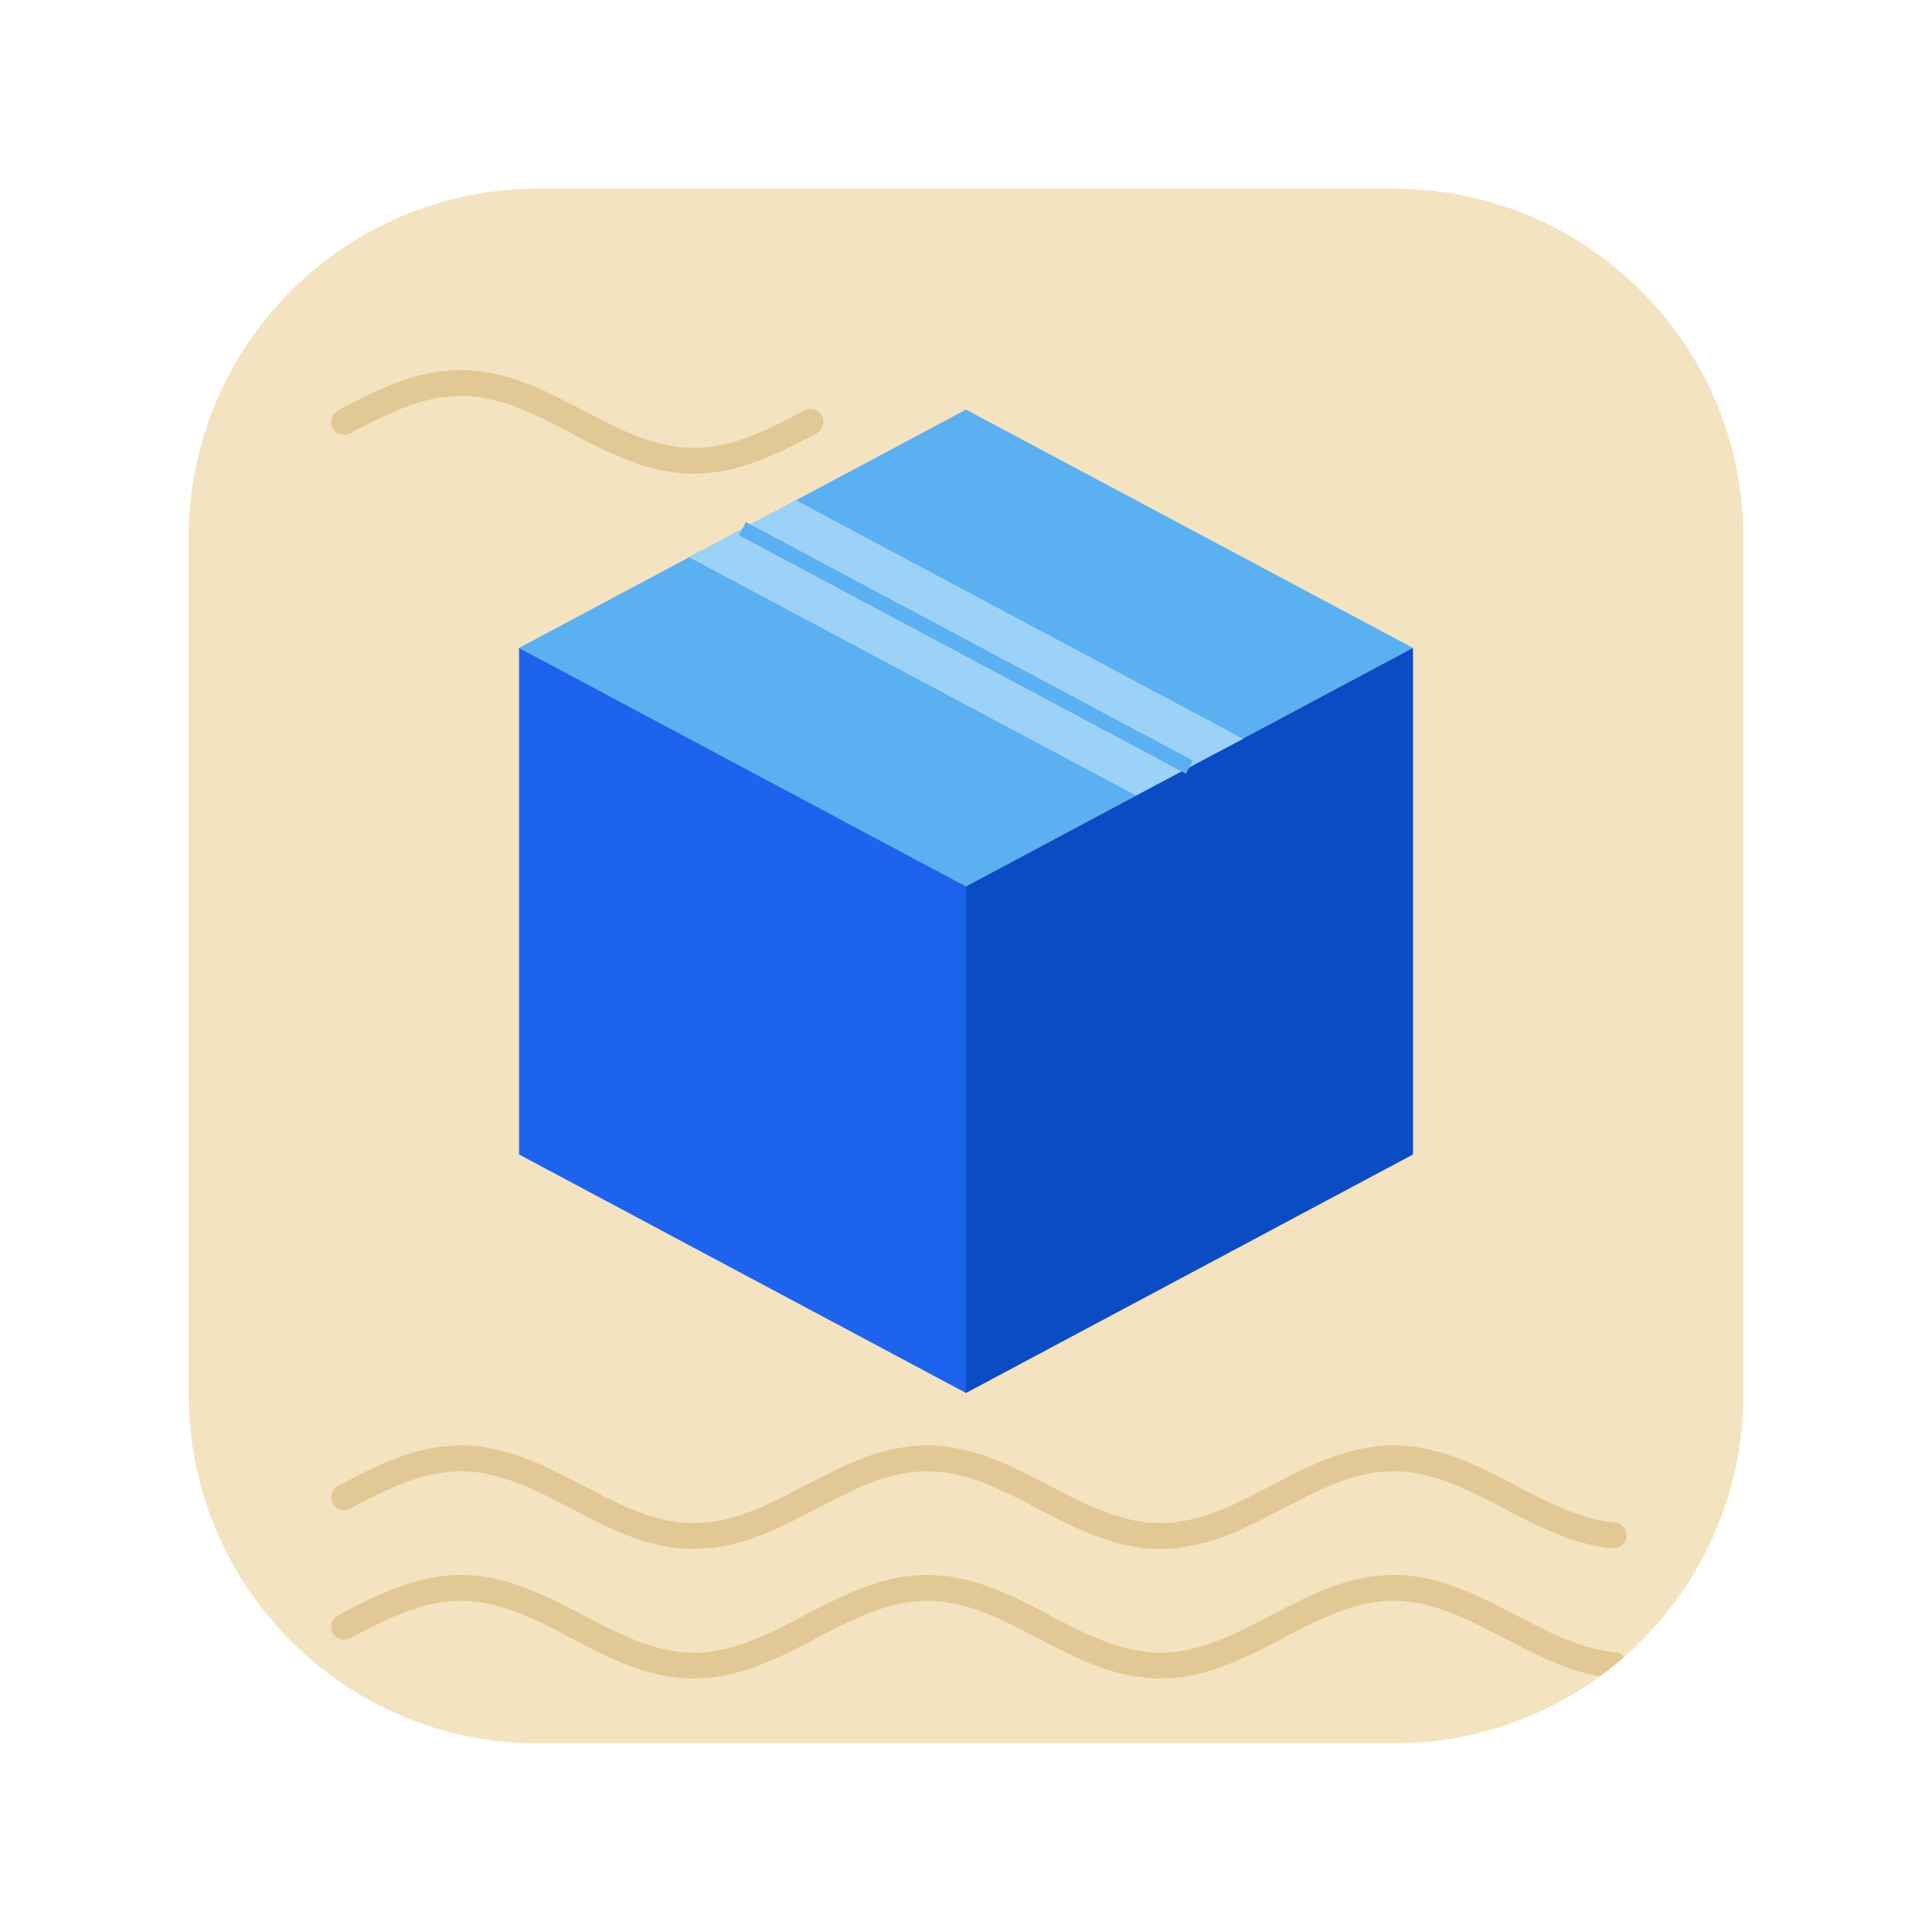
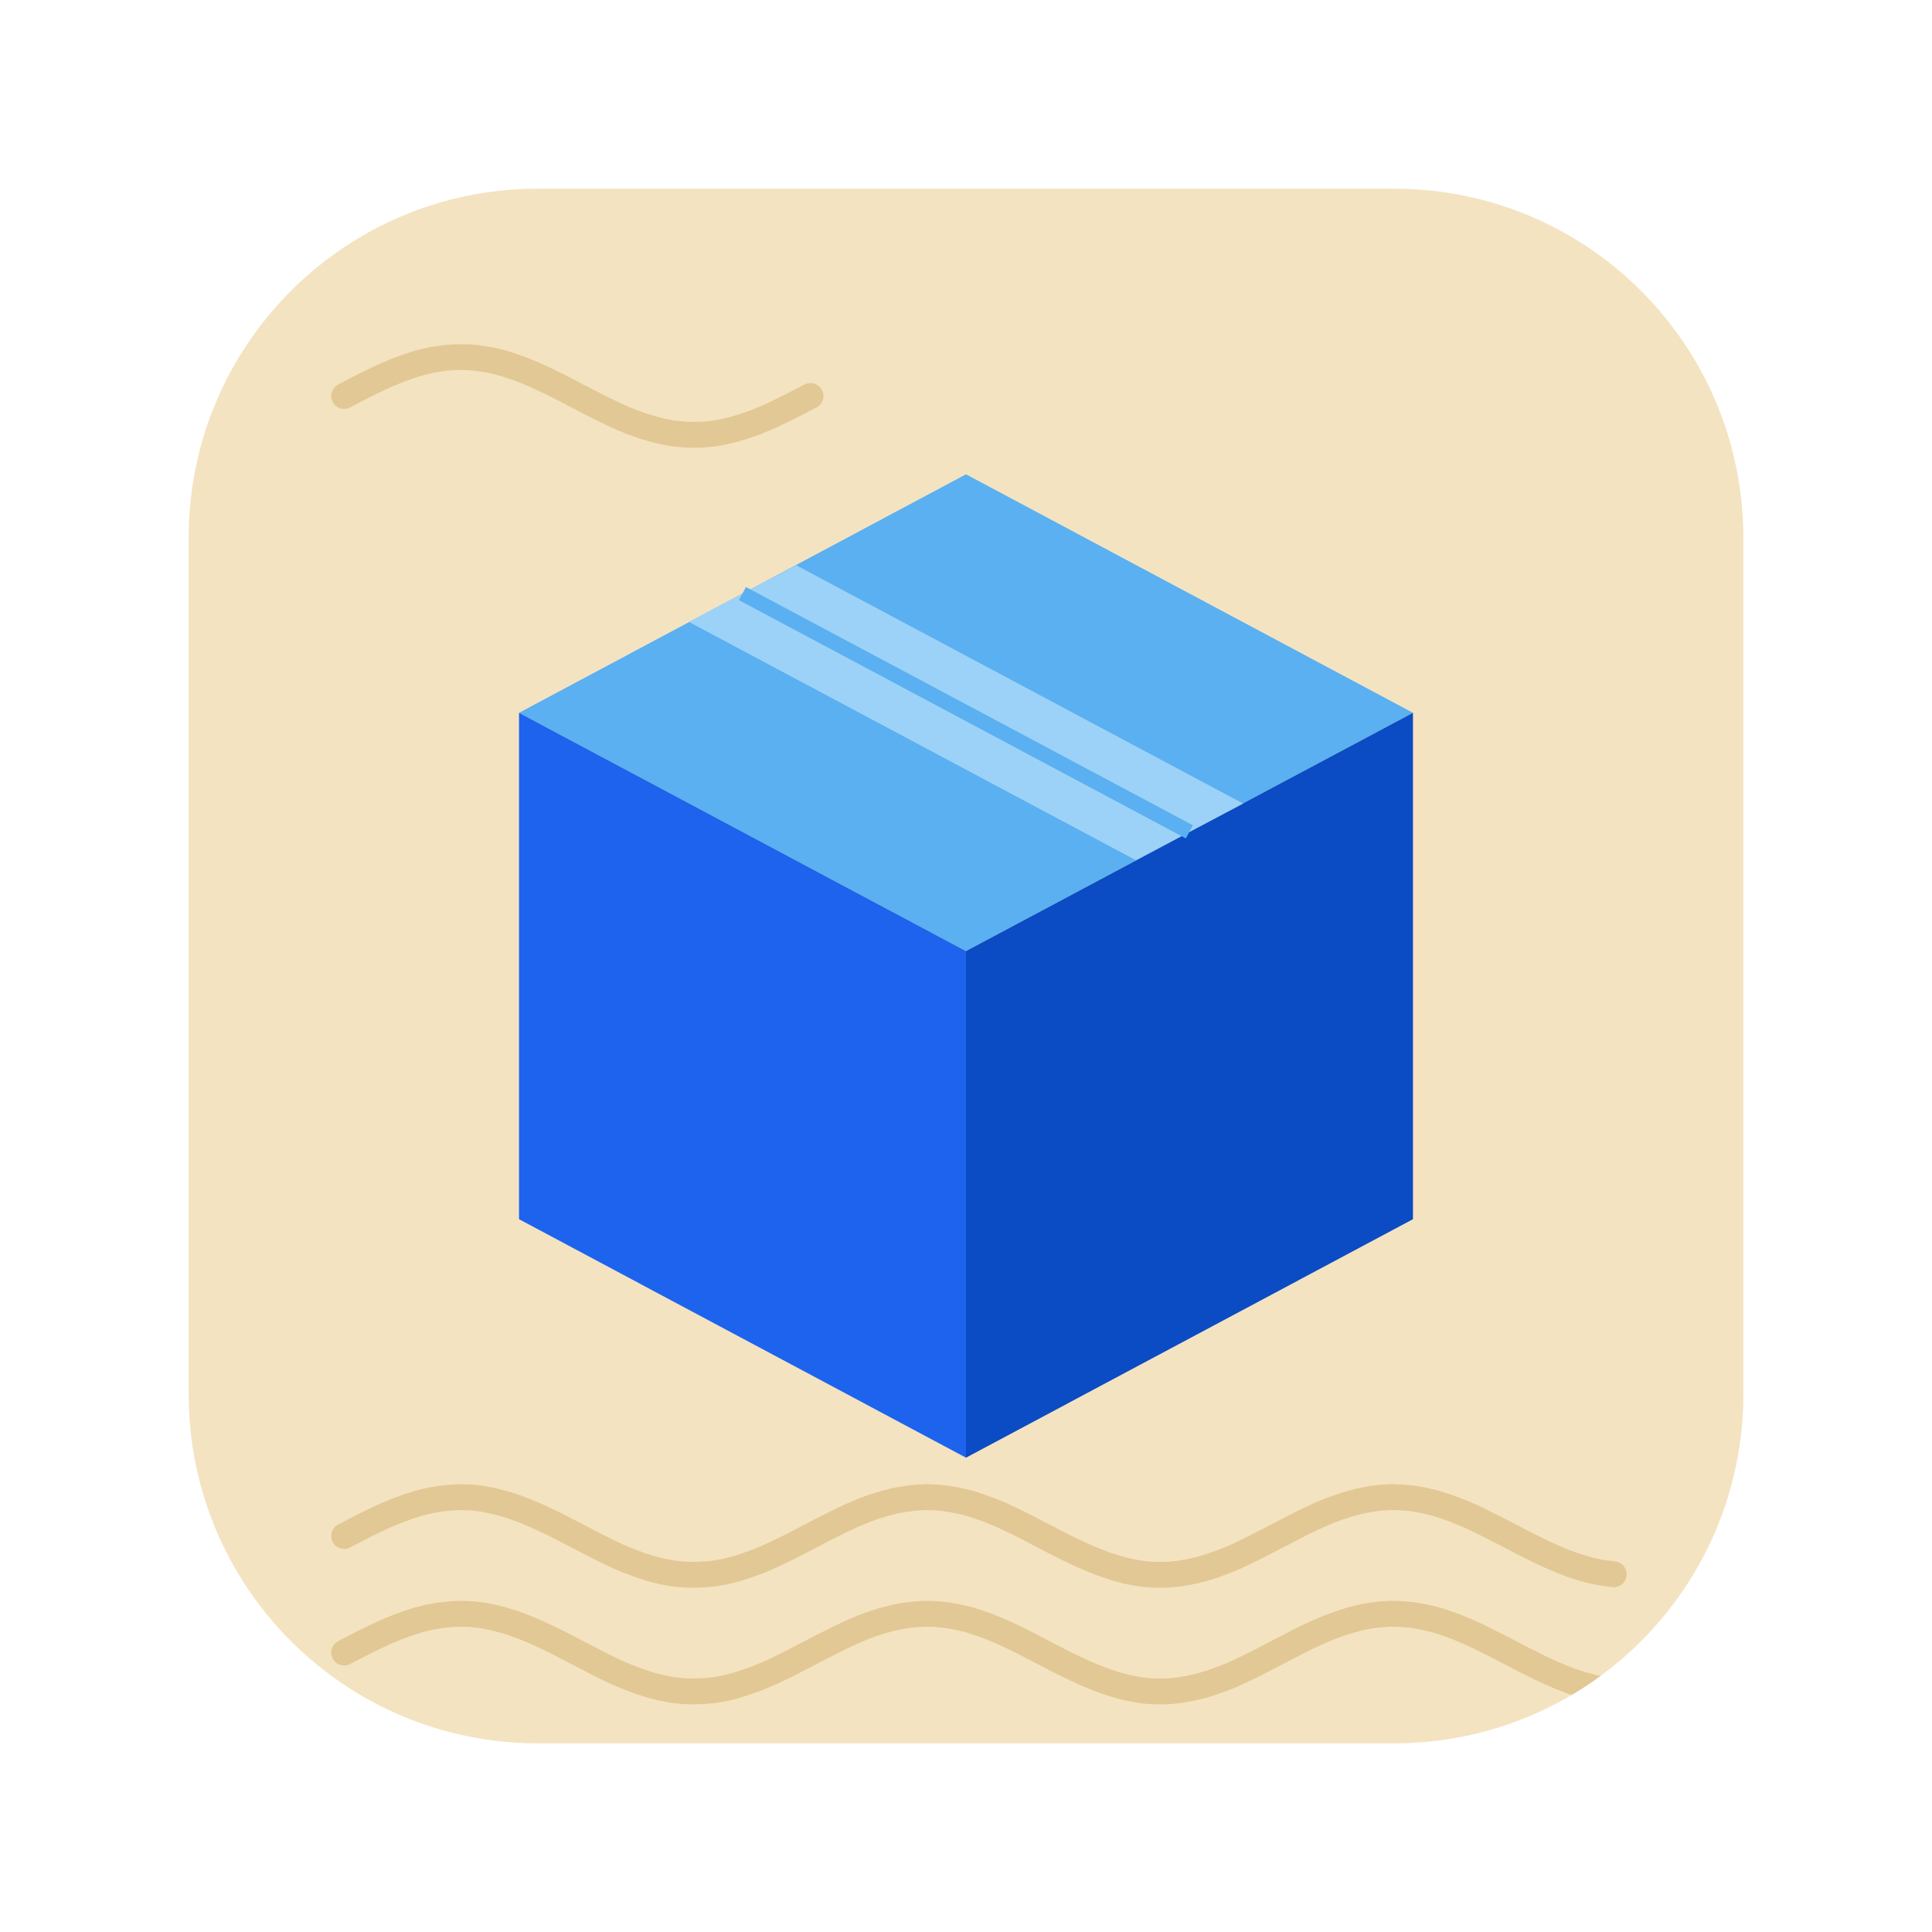
<svg xmlns="http://www.w3.org/2000/svg" viewBox="0 0 1024 1024">
  <defs>
    <clipPath id="body">
      <rect x="100" y="100" width="824" height="824" rx="185" />
    </clipPath>
  </defs>
  <g id="background">
    <rect x="100" y="100" width="824" height="824" rx="185" fill="#F4E3C1" />
    <g clip-path="url(#body)">
-       <polyline points="182.4,793.5 188.0,790.6 193.6,787.7 199.2,785.0 204.8,782.4 210.4,780.1 216.0,778.0 221.7,776.2 227.3,774.8 232.9,773.8 238.5,773.2 244.1,772.9 249.7,773.1 255.3,773.7 260.9,774.8 266.5,776.2 272.1,777.9 277.7,780.0 283.3,782.3 288.9,784.9 294.6,787.6 300.2,790.5 305.8,793.4 311.4,796.3 317.0,799.2 322.6,802.0 328.2,804.6 333.8,806.9 339.4,809.0 345.0,810.8 350.6,812.2 356.2,813.3 361.8,813.9 367.5,814.1 373.1,813.9 378.7,813.4 384.3,812.4 389.9,811.0 395.5,809.2 401.1,807.2 406.7,804.9 412.3,802.3 417.9,799.6 423.5,796.7 429.1,793.8 434.8,790.8 440.4,788.0 446.0,785.2 451.6,782.6 457.2,780.2 462.8,778.1 468.4,776.4 474.0,774.9 479.6,773.9 485.2,773.2 490.8,772.9 496.4,773.1 502.0,773.7 507.7,774.7 513.3,776.0 518.9,777.8 524.5,779.8 530.1,782.1 535.7,784.7 541.3,787.4 546.9,790.3 552.5,793.2 558.1,796.1 563.7,799.0 569.3,801.7 574.9,804.3 580.6,806.7 586.2,808.8 591.8,810.6 597.4,812.1 603.0,813.2 608.6,813.9 614.2,814.1 619.8,814.0 625.4,813.4 631.0,812.4 636.6,811.1 642.2,809.4 647.8,807.4 653.5,805.1 659.1,802.5 664.7,799.8 670.3,796.9 675.9,794.0 681.5,791.1 687.1,788.2 692.7,785.4 698.3,782.8 703.9,780.4 709.5,778.3 715.1,776.5 720.7,775.0 726.4,773.9 732.0,773.2 737.6,772.9 743.2,773.1 748.8,773.6 754.4,774.6 760.0,775.9 765.6,777.6 771.2,779.6 776.8,781.9 782.4,784.4 788.0,787.2 793.6,790.0 799.3,792.9 804.9,795.9 810.5,798.7 816.1,801.5 821.7,804.1 827.3,806.5 832.9,808.7 838.5,810.5 844.1,812.0 849.7,813.1 855.3,813.8" fill="none" stroke="#E2C894" stroke-width="13.7" stroke-linecap="round" />
-       <polyline points="182.4,862.2 188.0,859.3 193.6,856.4 199.2,853.7 204.8,851.1 210.4,848.7 216.0,846.7 221.7,844.9 227.3,843.5 232.9,842.4 238.5,841.8 244.1,841.6 249.7,841.8 255.3,842.4 260.9,843.4 266.5,844.8 272.1,846.6 277.7,848.6 283.3,851.0 288.9,853.5 294.6,856.3 300.2,859.2 305.8,862.1 311.4,865.0 317.0,867.9 322.6,870.6 328.2,873.2 333.8,875.6 339.4,877.7 345.0,879.4 350.6,880.9 356.2,881.9 361.8,882.6 367.5,882.8 373.1,882.6 378.7,882.0 384.3,881.0 389.9,879.6 395.5,877.9 401.1,875.8 406.7,873.5 412.3,871.0 417.9,868.2 423.5,865.4 429.1,862.4 434.8,859.5 440.4,856.6 446.0,853.9 451.6,851.3 457.2,848.9 462.8,846.8 468.4,845.0 474.0,843.6 479.6,842.5 485.2,841.9 490.8,841.6 496.4,841.8 502.0,842.3 507.7,843.3 513.3,844.7 518.9,846.4 524.5,848.5 530.1,850.8 535.7,853.3 541.3,856.1 546.9,858.9 552.5,861.8 558.1,864.8 563.7,867.6 569.3,870.4 574.9,873.0 580.6,875.4 586.2,877.5 591.8,879.3 597.4,880.8 603.0,881.8 608.6,882.5 614.2,882.8 619.8,882.6 625.4,882.1 631.0,881.1 636.6,879.8 642.2,878.1 647.8,876.0 653.5,873.7 659.1,871.2 664.7,868.5 670.3,865.6 675.9,862.7 681.5,859.7 687.1,856.9 692.7,854.1 698.3,851.5 703.9,849.1 709.5,847.0 715.1,845.2 720.7,843.7 726.4,842.6 732.0,841.9 737.6,841.6 743.2,841.7 748.8,842.3 754.4,843.2 760.0,844.6 765.6,846.3 771.2,848.3 776.8,850.6 782.4,853.1 788.0,855.8 793.6,858.7 799.3,861.6 804.9,864.5 810.5,867.4 816.1,870.2 821.7,872.8 827.3,875.2 832.9,877.3 838.5,879.2 844.1,880.7 849.7,881.8 855.3,882.5" fill="none" stroke="#E2C894" stroke-width="13.7" stroke-linecap="round" />
-       <polyline points="182.4,223.6 184.5,222.5 186.5,221.4 188.6,220.4 190.6,219.3 192.7,218.3 194.8,217.2 196.8,216.2 198.9,215.2 200.9,214.2 203.0,213.3 205.1,212.4 207.1,211.5 209.2,210.6 211.2,209.8 213.3,209.0 215.4,208.3 217.4,207.6 219.5,206.9 221.5,206.3 223.6,205.8 225.7,205.2 227.7,204.8 229.8,204.4 231.8,204.0 233.9,203.7 236.0,203.5 238.0,203.3 240.1,203.1 242.1,203.0 244.2,203.0 246.3,203.0 248.3,203.1 250.4,203.3 252.4,203.5 254.5,203.7 256.6,204.0 258.6,204.4 260.7,204.8 262.7,205.2 264.8,205.8 266.9,206.3 268.9,206.9 271.0,207.6 273.0,208.3 275.1,209.0 277.2,209.8 279.2,210.6 281.3,211.5 283.3,212.4 285.4,213.3 287.5,214.2 289.5,215.2 291.6,216.2 293.6,217.2 295.7,218.3 297.8,219.3 299.8,220.4 301.9,221.4 303.9,222.5 306.0,223.6 308.1,224.7 310.1,225.8 312.2,226.8 314.2,227.9 316.3,228.9 318.4,230.0 320.4,231.0 322.5,232.0 324.5,233.0 326.6,233.9 328.7,234.8 330.7,235.7 332.8,236.6 334.8,237.4 336.9,238.2 339.0,238.9 341.0,239.6 343.1,240.3 345.1,240.9 347.2,241.4 349.3,242.0 351.3,242.4 353.4,242.8 355.4,243.2 357.5,243.5 359.6,243.7 361.6,243.9 363.7,244.1 365.7,244.2 367.8,244.2 369.9,244.2 371.9,244.1 374.0,243.9 376.0,243.7 378.1,243.5 380.2,243.2 382.2,242.8 384.3,242.4 386.3,242.0 388.4,241.4 390.5,240.9 392.5,240.3 394.6,239.6 396.6,238.9 398.7,238.2 400.8,237.4 402.8,236.6 404.9,235.7 406.9,234.8 409.0,233.9 411.1,233.0 413.1,232.0 415.2,231.0 417.2,230.0 419.3,228.9 421.4,227.9 423.4,226.8 425.5,225.8 427.5,224.7 429.6,223.6" fill="none" stroke="#E2C894" stroke-width="13.7" stroke-linecap="round" />
+       <polyline points="182.4,814.1 188.0,811.2 193.6,808.3 199.2,805.6 204.8,803.0 210.4,800.7 216.0,798.6 221.7,796.8 227.3,795.4 232.9,794.4 238.5,793.8 244.1,793.5 249.7,793.7 255.3,794.3 260.9,795.4 266.5,796.8 272.1,798.5 277.7,800.6 283.3,802.9 288.9,805.5 294.6,808.2 300.2,811.1 305.8,814.0 311.4,816.9 317.0,819.8 322.6,822.6 328.2,825.2 333.8,827.5 339.4,829.6 345.0,831.4 350.6,832.8 356.2,833.9 361.8,834.5 367.5,834.7 373.1,834.5 378.7,834.0 384.3,833.0 389.9,831.6 395.5,829.8 401.1,827.8 406.7,825.5 412.3,822.9 417.9,820.2 423.5,817.3 429.1,814.4 434.8,811.4 440.4,808.6 446.0,805.8 451.6,803.2 457.2,800.8 462.8,798.7 468.4,797.0 474.0,795.5 479.6,794.5 485.2,793.8 490.8,793.5 496.4,793.7 502.0,794.3 507.7,795.3 513.3,796.6 518.9,798.4 524.5,800.4 530.1,802.7 535.7,805.3 541.3,808.0 546.9,810.9 552.5,813.8 558.1,816.7 563.7,819.6 569.3,822.3 574.9,824.9 580.6,827.3 586.2,829.4 591.8,831.2 597.4,832.7 603.0,833.8 608.6,834.5 614.2,834.7 619.8,834.6 625.4,834.0 631.0,833.0 636.6,831.7 642.2,830.0 647.8,828.0 653.5,825.7 659.1,823.1 664.7,820.4 670.3,817.5 675.9,814.6 681.5,811.7 687.1,808.8 692.7,806.0 698.3,803.4 703.9,801.0 709.5,798.9 715.1,797.1 720.7,795.6 726.4,794.5 732.0,793.8 737.6,793.5 743.2,793.7 748.8,794.2 754.4,795.2 760.0,796.5 765.6,798.2 771.2,800.2 776.8,802.5 782.4,805.0 788.0,807.8 793.6,810.6 799.3,813.5 804.9,816.5 810.5,819.3 816.1,822.1 821.7,824.7 827.3,827.1 832.9,829.3 838.5,831.1 844.1,832.6 849.7,833.7 855.3,834.4" fill="none" stroke="#E2C894" stroke-width="13.7" stroke-linecap="round" />
+       <polyline points="182.4,875.9 188.0,873.0 193.6,870.1 199.2,867.4 204.8,864.8 210.4,862.5 216.0,860.4 221.7,858.6 227.3,857.2 232.9,856.2 238.5,855.6 244.1,855.3 249.7,855.5 255.3,856.1 260.9,857.2 266.5,858.6 272.1,860.3 277.7,862.4 283.3,864.7 288.9,867.3 294.6,870.0 300.2,872.9 305.8,875.8 311.4,878.7 317.0,881.6 322.6,884.4 328.2,887.0 333.8,889.3 339.4,891.4 345.0,893.2 350.6,894.6 356.2,895.7 361.8,896.3 367.5,896.5 373.1,896.3 378.7,895.8 384.3,894.8 389.9,893.4 395.5,891.6 401.1,889.6 406.7,887.3 412.3,884.7 417.9,882.0 423.5,879.1 429.1,876.2 434.8,873.2 440.4,870.4 446.0,867.6 451.6,865.0 457.2,862.6 462.8,860.5 468.4,858.8 474.0,857.3 479.6,856.3 485.2,855.6 490.8,855.3 496.4,855.5 502.0,856.1 507.7,857.1 513.3,858.4 518.9,860.2 524.5,862.2 530.1,864.5 535.7,867.1 541.3,869.8 546.9,872.7 552.5,875.6 558.1,878.5 563.7,881.4 569.3,884.1 574.9,886.7 580.6,889.1 586.2,891.2 591.8,893.0 597.4,894.5 603.0,895.6 608.6,896.3 614.2,896.5 619.8,896.4 625.4,895.8 631.0,894.8 636.6,893.5 642.2,891.8 647.8,889.8 653.5,887.5 659.1,884.9 664.7,882.2 670.3,879.3 675.9,876.4 681.5,873.5 687.1,870.6 692.7,867.8 698.3,865.2 703.9,862.8 709.5,860.7 715.1,858.9 720.7,857.4 726.4,856.3 732.0,855.6 737.6,855.3 743.2,855.5 748.8,856.0 754.4,857.0 760.0,858.3 765.6,860.0 771.2,862.0 776.8,864.3 782.4,866.8 788.0,869.6 793.6,872.4 799.3,875.3 804.9,878.3 810.5,881.1 816.1,883.9 821.7,886.5 827.3,888.9 832.9,891.1 838.5,892.9 844.1,894.4 849.7,895.5 855.3,896.2" fill="none" stroke="#E2C894" stroke-width="13.7" stroke-linecap="round" />
+       <polyline points="182.4,209.9 184.5,208.8 186.5,207.7 188.6,206.6 190.6,205.6 192.7,204.5 194.8,203.5 196.8,202.5 198.9,201.5 200.9,200.5 203.0,199.6 205.1,198.6 207.1,197.8 209.2,196.9 211.2,196.1 213.3,195.3 215.4,194.6 217.4,193.9 219.5,193.2 221.5,192.6 223.6,192.0 225.7,191.5 227.7,191.0 229.8,190.6 231.8,190.3 233.9,190.0 236.0,189.7 238.0,189.5 240.1,189.4 242.1,189.3 244.2,189.3 246.3,189.3 248.3,189.4 250.4,189.5 252.4,189.7 254.5,190.0 256.6,190.3 258.6,190.6 260.7,191.0 262.7,191.5 264.8,192.0 266.9,192.6 268.9,193.2 271.0,193.9 273.0,194.6 275.1,195.3 277.2,196.1 279.2,196.9 281.3,197.8 283.3,198.6 285.4,199.6 287.5,200.5 289.5,201.5 291.6,202.5 293.6,203.5 295.7,204.5 297.8,205.6 299.8,206.6 301.9,207.7 303.9,208.8 306.0,209.9 308.1,210.9 310.1,212.0 312.2,213.1 314.2,214.1 316.3,215.2 318.4,216.2 320.4,217.2 322.5,218.2 324.5,219.2 326.6,220.2 328.7,221.1 330.7,222.0 332.8,222.8 334.8,223.7 336.9,224.4 339.0,225.2 341.0,225.9 343.1,226.5 345.1,227.1 347.2,227.7 349.3,228.2 351.3,228.7 353.4,229.1 355.4,229.5 357.5,229.8 359.6,230.0 361.6,230.2 363.7,230.4 365.7,230.4 367.8,230.5 369.9,230.4 371.9,230.4 374.0,230.2 376.0,230.0 378.1,229.8 380.2,229.5 382.2,229.1 384.3,228.7 386.3,228.2 388.4,227.7 390.5,227.1 392.5,226.5 394.6,225.9 396.6,225.2 398.7,224.4 400.8,223.7 402.8,222.8 404.9,222.0 406.9,221.1 409.0,220.2 411.1,219.2 413.1,218.2 415.2,217.2 417.2,216.2 419.3,215.2 421.4,214.1 423.4,213.1 425.5,212.0 427.5,210.9 429.6,209.9" fill="none" stroke="#E2C894" stroke-width="13.7" stroke-linecap="round" />
    </g>
  </g>
  <g id="cube">
-     <polygon points="512.0,217.1 748.9,343.4 512.0,469.8 275.1,343.4" fill="#5AB0F0" />
-     <polygon points="275.1,343.4 512.0,469.8 512.0,738.3 275.1,611.9" fill="#1D63ED" />
-     <polygon points="512.0,469.8 748.9,343.4 748.9,611.9 512.0,738.3" fill="#0B4BC4" />
-     <polygon points="365.1,295.3 422.0,265.2 658.9,391.6 602.0,421.6" fill="#9DD2F8" />
-     <line x1="393.5" y1="280.2" x2="630.4" y2="406.6" stroke="#5AB0F0" stroke-width="7.9" />
+     <polygon points="512.0,251.4 748.9,377.8 512.0,504.1 275.1,377.8" fill="#5AB0F0" />
+     <polygon points="275.1,377.8 512.0,504.1 512.0,772.6 275.1,646.2" fill="#1D63ED" />
+     <polygon points="512.0,504.1 748.9,377.8 748.9,646.2 512.0,772.6" fill="#0B4BC4" />
+     <polygon points="365.1,329.6 422.0,299.6 658.9,425.9 602.0,455.9" fill="#9DD2F8" />
+     <line x1="393.5" y1="314.6" x2="630.4" y2="440.9" stroke="#5AB0F0" stroke-width="7.9" />
  </g>
</svg>
